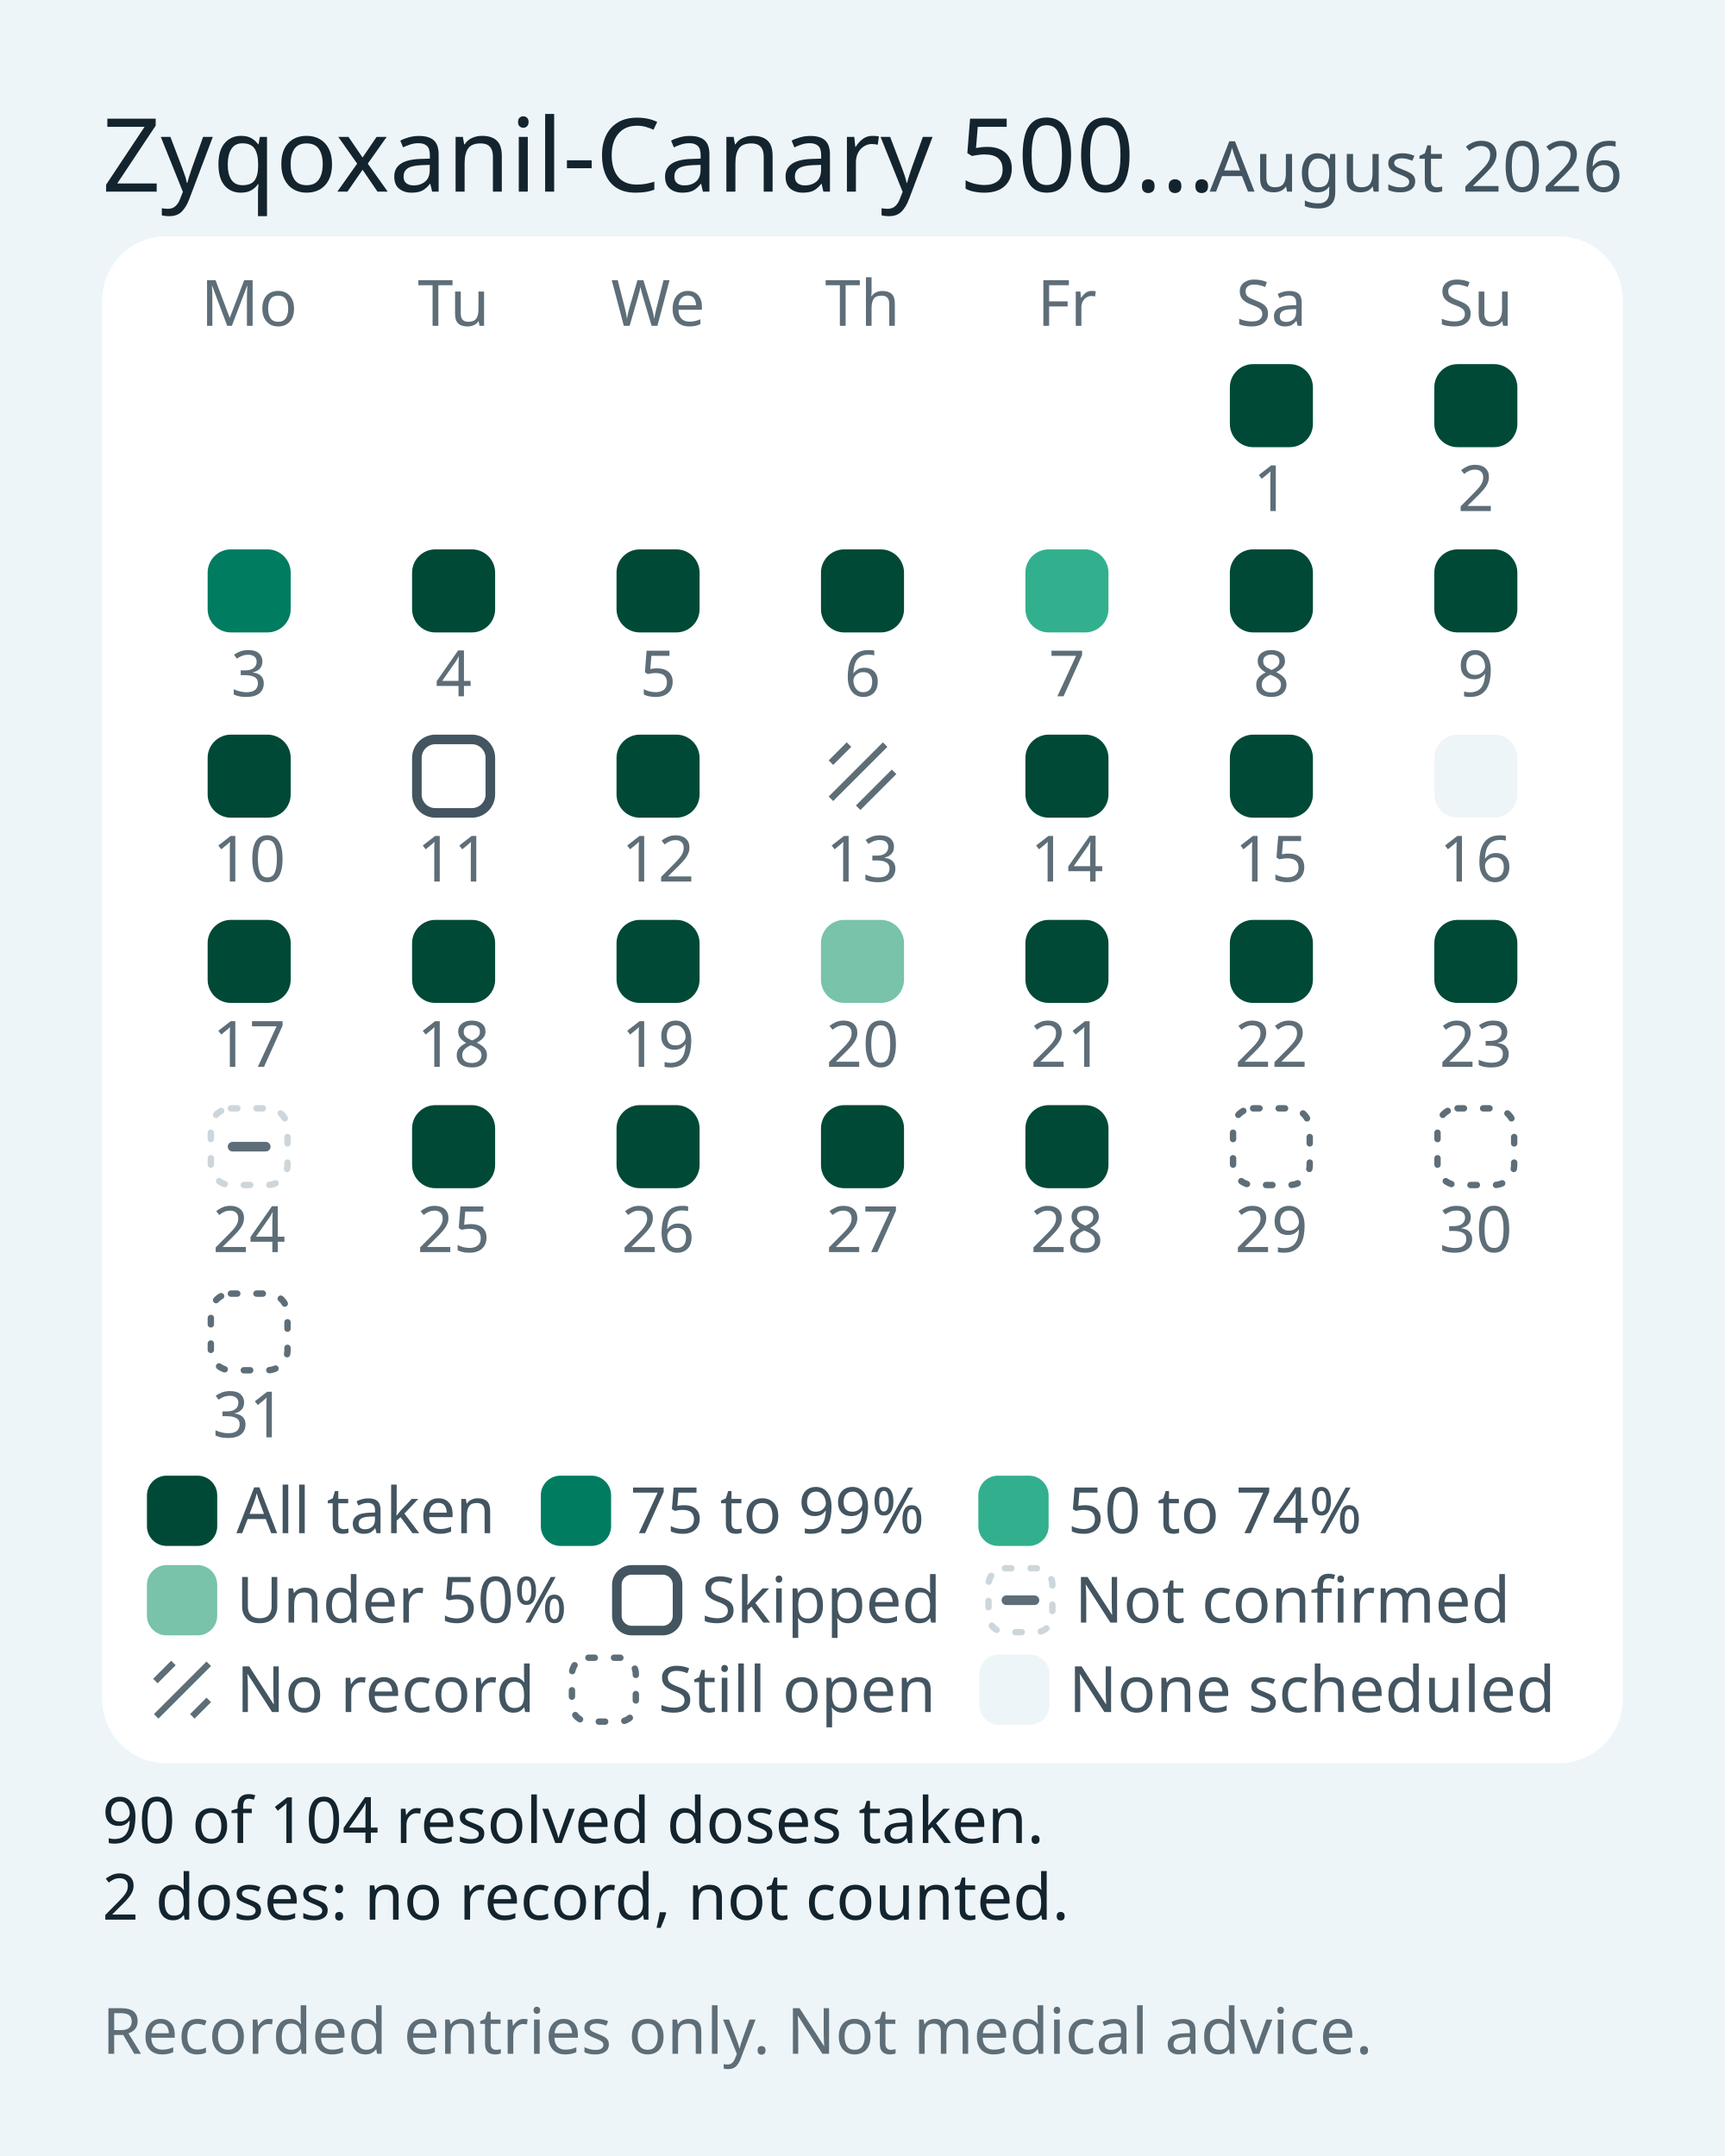
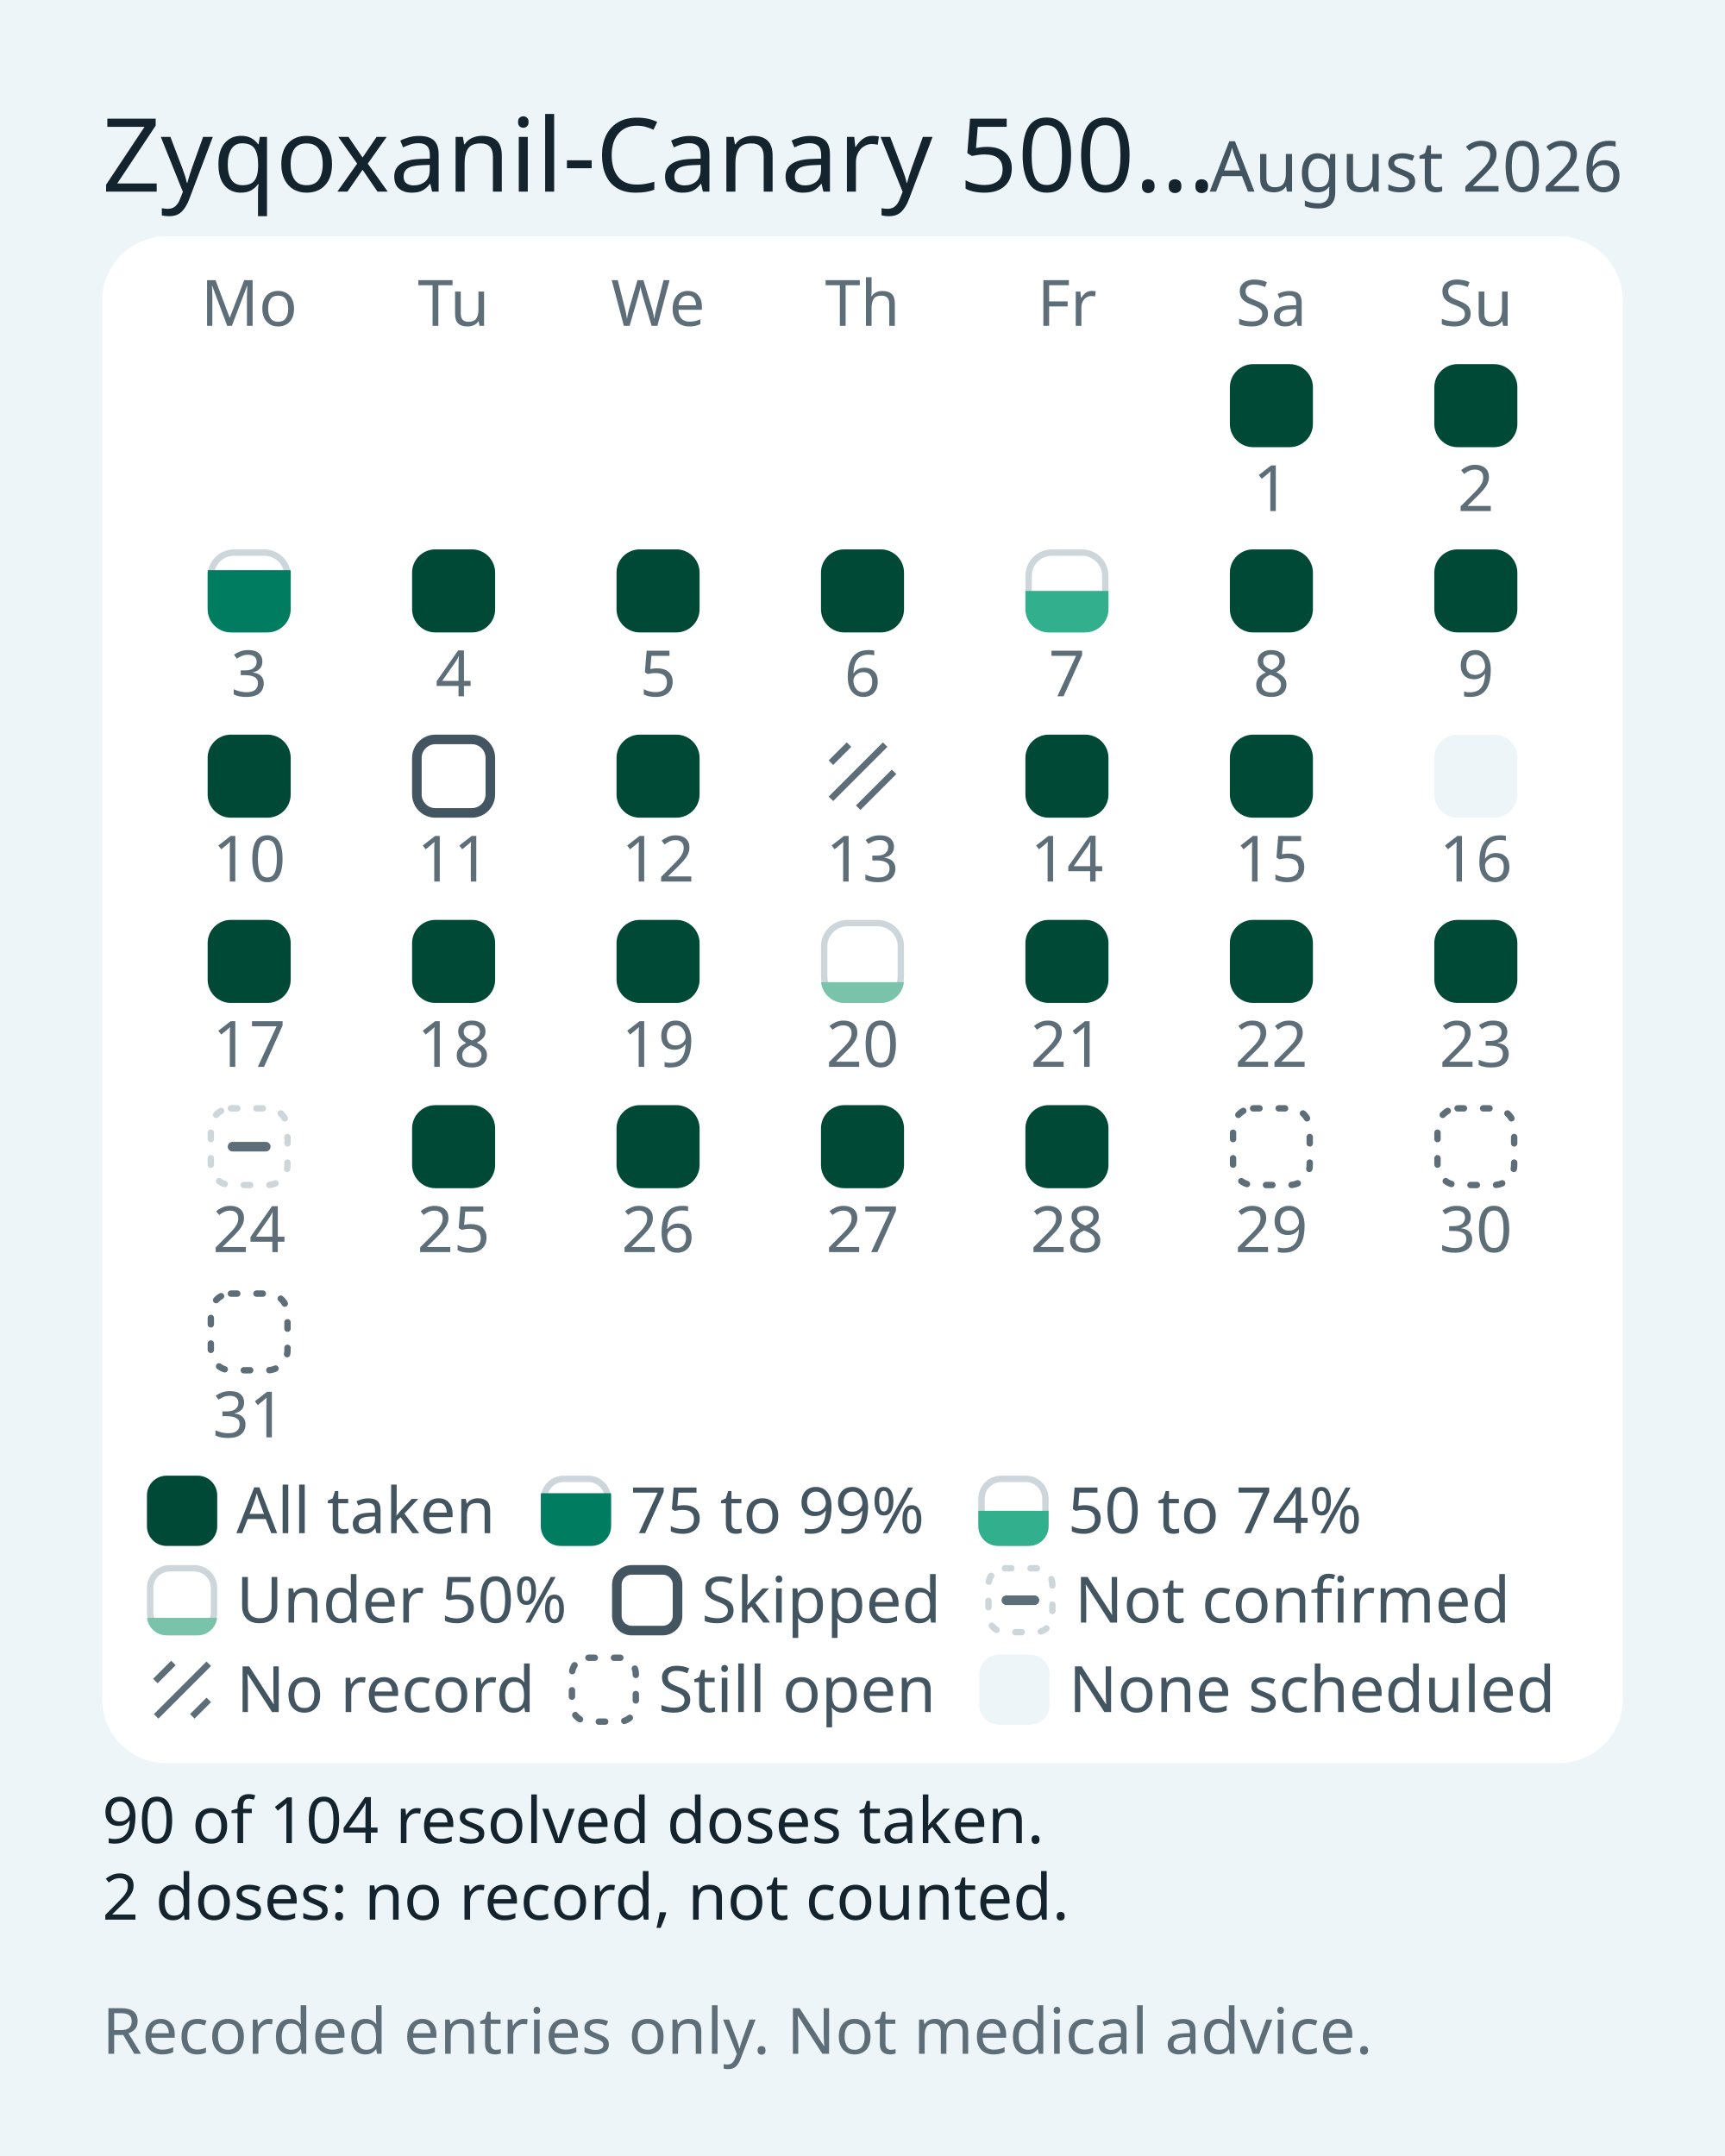
<svg xmlns="http://www.w3.org/2000/svg" width="1080" height="1350" viewBox="0 0 1080 1350">
  <rect width="1080" height="1350" fill="#eef5f8" />
  <text x="64" y="120" font-family="IBM Plex Sans Condensed" font-weight="500" font-size="64" fill="#13242e">Zyqoxanil-Canary 500…</text>
  <text x="1016" y="120" font-family="IBM Plex Sans" font-weight="500" font-size="44" fill="#435561" text-anchor="end">August 2026</text>
  <rect x="64" y="148" width="952" height="956" rx="40" fill="#ffffff" />
  <text x="156" y="204" font-family="IBM Plex Sans" font-weight="500" font-size="40" fill="#5e6e78" text-anchor="middle">Mo</text>
  <text x="284" y="204" font-family="IBM Plex Sans" font-weight="500" font-size="40" fill="#5e6e78" text-anchor="middle">Tu</text>
  <text x="412" y="204" font-family="IBM Plex Sans" font-weight="500" font-size="40" fill="#5e6e78" text-anchor="middle">We</text>
  <text x="540" y="204" font-family="IBM Plex Sans" font-weight="500" font-size="40" fill="#5e6e78" text-anchor="middle">Th</text>
  <text x="668" y="204" font-family="IBM Plex Sans" font-weight="500" font-size="40" fill="#5e6e78" text-anchor="middle">Fr</text>
  <text x="796" y="204" font-family="IBM Plex Sans" font-weight="500" font-size="40" fill="#5e6e78" text-anchor="middle">Sa</text>
  <text x="924" y="204" font-family="IBM Plex Sans" font-weight="500" font-size="40" fill="#5e6e78" text-anchor="middle">Su</text>
  <g>
    <rect x="770" y="228" width="52" height="52" rx="14.56" fill="#004937" />
  </g>
  <text x="796" y="320" font-family="IBM Plex Sans" font-weight="500" font-size="40" fill="#5e6e78" text-anchor="middle">1</text>
  <g>
    <rect x="898" y="228" width="52" height="52" rx="14.56" fill="#004937" />
  </g>
  <text x="924" y="320" font-family="IBM Plex Sans" font-weight="500" font-size="40" fill="#5e6e78" text-anchor="middle">2</text>
  <g>
-     <rect x="130" y="344" width="52" height="52" rx="14.56" fill="#007c60" />
+     <rect x="132" y="346" width="48" height="48" rx="14.56" fill="none" stroke="#cdd6db" stroke-width="4" />
+     <path d="M130.08 357 L181.92 357 A14.56 14.56 0 0 1 182 358.56 L182 381.44 A14.56 14.56 0 0 1 167.44 396 L144.56 396 A14.56 14.56 0 0 1 130 381.44 L130 358.56 A14.56 14.56 0 0 1 130.08 357 Z" fill="#007c60" />
  </g>
  <text x="156" y="436" font-family="IBM Plex Sans" font-weight="500" font-size="40" fill="#5e6e78" text-anchor="middle">3</text>
  <g>
    <rect x="258" y="344" width="52" height="52" rx="14.56" fill="#004937" />
  </g>
  <text x="284" y="436" font-family="IBM Plex Sans" font-weight="500" font-size="40" fill="#5e6e78" text-anchor="middle">4</text>
  <g>
    <rect x="386" y="344" width="52" height="52" rx="14.56" fill="#004937" />
  </g>
  <text x="412" y="436" font-family="IBM Plex Sans" font-weight="500" font-size="40" fill="#5e6e78" text-anchor="middle">5</text>
  <g>
    <rect x="514" y="344" width="52" height="52" rx="14.56" fill="#004937" />
  </g>
  <text x="540" y="436" font-family="IBM Plex Sans" font-weight="500" font-size="40" fill="#5e6e78" text-anchor="middle">6</text>
  <g>
-     <rect x="642" y="344" width="52" height="52" rx="14.56" fill="#32b08d" />
+     <rect x="644" y="346" width="48" height="48" rx="14.56" fill="none" stroke="#cdd6db" stroke-width="4" />
+     <path d="M642 370 L694 370 L694 381.44 A14.56 14.56 0 0 1 679.44 396 L656.56 396 A14.56 14.56 0 0 1 642 381.44 Z" fill="#32b08d" />
  </g>
  <text x="668" y="436" font-family="IBM Plex Sans" font-weight="500" font-size="40" fill="#5e6e78" text-anchor="middle">7</text>
  <g>
    <rect x="770" y="344" width="52" height="52" rx="14.56" fill="#004937" />
  </g>
  <text x="796" y="436" font-family="IBM Plex Sans" font-weight="500" font-size="40" fill="#5e6e78" text-anchor="middle">8</text>
  <g>
    <rect x="898" y="344" width="52" height="52" rx="14.56" fill="#004937" />
  </g>
  <text x="924" y="436" font-family="IBM Plex Sans" font-weight="500" font-size="40" fill="#5e6e78" text-anchor="middle">9</text>
  <g>
    <rect x="130" y="460" width="52" height="52" rx="14.56" fill="#004937" />
  </g>
  <text x="156" y="552" font-family="IBM Plex Sans" font-weight="500" font-size="40" fill="#5e6e78" text-anchor="middle">10</text>
  <g>
    <rect x="261" y="463" width="46" height="46" rx="11.56" fill="none" stroke="#435561" stroke-width="6" />
  </g>
  <text x="284" y="552" font-family="IBM Plex Sans" font-weight="500" font-size="40" fill="#5e6e78" text-anchor="middle">11</text>
  <g>
    <rect x="386" y="460" width="52" height="52" rx="14.56" fill="#004937" />
  </g>
  <text x="412" y="552" font-family="IBM Plex Sans" font-weight="500" font-size="40" fill="#5e6e78" text-anchor="middle">12</text>
  <g>
    <line x1="520.24" y1="477.55" x2="531.55" y2="466.24" stroke="#5e6e78" stroke-width="4" />
    <line x1="520.24" y1="500.18" x2="554.18" y2="466.24" stroke="#5e6e78" stroke-width="4" />
    <line x1="537.29" y1="505.76" x2="559.76" y2="483.29" stroke="#5e6e78" stroke-width="4" />
  </g>
  <text x="540" y="552" font-family="IBM Plex Sans" font-weight="500" font-size="40" fill="#5e6e78" text-anchor="middle">13</text>
  <g>
    <rect x="642" y="460" width="52" height="52" rx="14.56" fill="#004937" />
  </g>
  <text x="668" y="552" font-family="IBM Plex Sans" font-weight="500" font-size="40" fill="#5e6e78" text-anchor="middle">14</text>
  <g>
    <rect x="770" y="460" width="52" height="52" rx="14.56" fill="#004937" />
  </g>
  <text x="796" y="552" font-family="IBM Plex Sans" font-weight="500" font-size="40" fill="#5e6e78" text-anchor="middle">15</text>
  <g>
    <rect x="898" y="460" width="52" height="52" rx="14.56" fill="#eef5f8" />
  </g>
  <text x="924" y="552" font-family="IBM Plex Sans" font-weight="500" font-size="40" fill="#5e6e78" text-anchor="middle">16</text>
  <g>
    <rect x="130" y="576" width="52" height="52" rx="14.56" fill="#004937" />
  </g>
  <text x="156" y="668" font-family="IBM Plex Sans" font-weight="500" font-size="40" fill="#5e6e78" text-anchor="middle">17</text>
  <g>
    <rect x="258" y="576" width="52" height="52" rx="14.56" fill="#004937" />
  </g>
  <text x="284" y="668" font-family="IBM Plex Sans" font-weight="500" font-size="40" fill="#5e6e78" text-anchor="middle">18</text>
  <g>
    <rect x="386" y="576" width="52" height="52" rx="14.56" fill="#004937" />
  </g>
  <text x="412" y="668" font-family="IBM Plex Sans" font-weight="500" font-size="40" fill="#5e6e78" text-anchor="middle">19</text>
  <g>
-     <rect x="514" y="576" width="52" height="52" rx="14.56" fill="#78c3a9" />
+     <rect x="516" y="578" width="48" height="48" rx="14.56" fill="none" stroke="#cdd6db" stroke-width="4" />
+     <path d="M514.08 615 L565.92 615 A14.56 14.56 0 0 1 551.44 628 L528.56 628 A14.56 14.56 0 0 1 514.08 615 Z" fill="#78c3a9" />
  </g>
  <text x="540" y="668" font-family="IBM Plex Sans" font-weight="500" font-size="40" fill="#5e6e78" text-anchor="middle">20</text>
  <g>
    <rect x="642" y="576" width="52" height="52" rx="14.56" fill="#004937" />
  </g>
  <text x="668" y="668" font-family="IBM Plex Sans" font-weight="500" font-size="40" fill="#5e6e78" text-anchor="middle">21</text>
  <g>
    <rect x="770" y="576" width="52" height="52" rx="14.56" fill="#004937" />
  </g>
  <text x="796" y="668" font-family="IBM Plex Sans" font-weight="500" font-size="40" fill="#5e6e78" text-anchor="middle">22</text>
  <g>
    <rect x="898" y="576" width="52" height="52" rx="14.56" fill="#004937" />
  </g>
  <text x="924" y="668" font-family="IBM Plex Sans" font-weight="500" font-size="40" fill="#5e6e78" text-anchor="middle">23</text>
  <g>
    <rect x="132" y="694" width="48" height="48" rx="12.56" fill="none" stroke="#cdd6db" stroke-width="4" stroke-linecap="round" stroke-linejoin="round" stroke-dasharray="4 12" />
    <line x1="145.6" y1="718" x2="166.4" y2="718" stroke="#5e6e78" stroke-width="6" stroke-linecap="round" stroke-linejoin="round" />
  </g>
  <text x="156" y="784" font-family="IBM Plex Sans" font-weight="500" font-size="40" fill="#5e6e78" text-anchor="middle">24</text>
  <g>
    <rect x="258" y="692" width="52" height="52" rx="14.56" fill="#004937" />
  </g>
  <text x="284" y="784" font-family="IBM Plex Sans" font-weight="500" font-size="40" fill="#5e6e78" text-anchor="middle">25</text>
  <g>
    <rect x="386" y="692" width="52" height="52" rx="14.56" fill="#004937" />
  </g>
  <text x="412" y="784" font-family="IBM Plex Sans" font-weight="500" font-size="40" fill="#5e6e78" text-anchor="middle">26</text>
  <g>
    <rect x="514" y="692" width="52" height="52" rx="14.56" fill="#004937" />
  </g>
  <text x="540" y="784" font-family="IBM Plex Sans" font-weight="500" font-size="40" fill="#5e6e78" text-anchor="middle">27</text>
  <g>
    <rect x="642" y="692" width="52" height="52" rx="14.56" fill="#004937" />
  </g>
  <text x="668" y="784" font-family="IBM Plex Sans" font-weight="500" font-size="40" fill="#5e6e78" text-anchor="middle">28</text>
  <g>
    <rect x="772" y="694" width="48" height="48" rx="12.56" fill="none" stroke="#5e6e78" stroke-width="4" stroke-linecap="round" stroke-linejoin="round" stroke-dasharray="4 12" />
  </g>
  <text x="796" y="784" font-family="IBM Plex Sans" font-weight="500" font-size="40" fill="#5e6e78" text-anchor="middle">29</text>
  <g>
    <rect x="900" y="694" width="48" height="48" rx="12.56" fill="none" stroke="#5e6e78" stroke-width="4" stroke-linecap="round" stroke-linejoin="round" stroke-dasharray="4 12" />
  </g>
  <text x="924" y="784" font-family="IBM Plex Sans" font-weight="500" font-size="40" fill="#5e6e78" text-anchor="middle">30</text>
  <g>
    <rect x="132" y="810" width="48" height="48" rx="12.56" fill="none" stroke="#5e6e78" stroke-width="4" stroke-linecap="round" stroke-linejoin="round" stroke-dasharray="4 12" />
  </g>
  <text x="156" y="900" font-family="IBM Plex Sans" font-weight="500" font-size="40" fill="#5e6e78" text-anchor="middle">31</text>
  <g>
    <rect x="92" y="924" width="44" height="44" rx="12.32" fill="#004937" />
  </g>
  <text x="148" y="960" font-family="IBM Plex Sans" font-weight="500" font-size="40" fill="#435561">All taken</text>
  <g>
-     <rect x="338.6" y="924" width="44" height="44" rx="12.32" fill="#007c60" />
+     <rect x="340.6" y="926" width="40" height="40" rx="12.32" fill="none" stroke="#cdd6db" stroke-width="4" />
+     <path d="M338.67 935 L382.53 935 A12.32 12.32 0 0 1 382.6 936.32 L382.6 955.68 A12.32 12.32 0 0 1 370.28 968 L350.92 968 A12.32 12.32 0 0 1 338.6 955.68 L338.6 936.32 A12.32 12.32 0 0 1 338.67 935 Z" fill="#007c60" />
  </g>
  <text x="394.6" y="960" font-family="IBM Plex Sans" font-weight="500" font-size="40" fill="#435561">75 to 99%</text>
  <g>
-     <rect x="612.52" y="924" width="44" height="44" rx="12.32" fill="#32b08d" />
+     <rect x="614.52" y="926" width="40" height="40" rx="12.32" fill="none" stroke="#cdd6db" stroke-width="4" />
+     <path d="M612.52 946 L656.52 946 L656.52 955.68 A12.32 12.32 0 0 1 644.2 968 L624.84 968 A12.32 12.32 0 0 1 612.52 955.68 Z" fill="#32b08d" />
  </g>
  <text x="668.52" y="960" font-family="IBM Plex Sans" font-weight="500" font-size="40" fill="#435561">50 to 74%</text>
  <g>
-     <rect x="92" y="980" width="44" height="44" rx="12.32" fill="#78c3a9" />
+     <rect x="94" y="982" width="40" height="40" rx="12.32" fill="none" stroke="#cdd6db" stroke-width="4" />
+     <path d="M92.07 1013 L135.93 1013 A12.32 12.32 0 0 1 123.68 1024 L104.32 1024 A12.32 12.32 0 0 1 92.07 1013 Z" fill="#78c3a9" />
  </g>
  <text x="148" y="1016" font-family="IBM Plex Sans" font-weight="500" font-size="40" fill="#435561">Under 50%</text>
  <g>
    <rect x="386.2" y="983" width="38" height="38" rx="9.32" fill="none" stroke="#435561" stroke-width="6" />
  </g>
  <text x="439.2" y="1016" font-family="IBM Plex Sans" font-weight="500" font-size="40" fill="#435561">Skipped</text>
  <g>
    <rect x="618.88" y="982" width="40" height="40" rx="10.32" fill="none" stroke="#cdd6db" stroke-width="4" stroke-linecap="round" stroke-linejoin="round" stroke-dasharray="4 12" />
    <line x1="630.08" y1="1002" x2="647.68" y2="1002" stroke="#5e6e78" stroke-width="6" stroke-linecap="round" stroke-linejoin="round" />
  </g>
  <text x="672.88" y="1016" font-family="IBM Plex Sans" font-weight="500" font-size="40" fill="#435561">Not confirmed</text>
  <g>
    <line x1="97.28" y1="1052.59" x2="108.59" y2="1041.28" stroke="#5e6e78" stroke-width="4" />
    <line x1="97.78" y1="1074.72" x2="130.72" y2="1041.78" stroke="#5e6e78" stroke-width="4" />
    <line x1="120.41" y1="1074.72" x2="130.72" y2="1064.41" stroke="#5e6e78" stroke-width="4" />
  </g>
  <text x="148" y="1072" font-family="IBM Plex Sans" font-weight="500" font-size="40" fill="#435561">No record</text>
  <g>
    <rect x="358.08" y="1038" width="40" height="40" rx="10.32" fill="none" stroke="#5e6e78" stroke-width="4" stroke-linecap="round" stroke-linejoin="round" stroke-dasharray="4 12" />
  </g>
  <text x="412.08" y="1072" font-family="IBM Plex Sans" font-weight="500" font-size="40" fill="#435561">Still open</text>
  <g>
    <rect x="613.12" y="1036" width="44" height="44" rx="12.32" fill="#eef5f8" />
  </g>
  <text x="669.12" y="1072" font-family="IBM Plex Sans" font-weight="500" font-size="40" fill="#435561">None scheduled</text>
  <text x="64" y="1154" font-family="IBM Plex Sans" font-weight="500" font-size="40" fill="#13242e">90 of 104 resolved doses taken.</text>
  <text x="64" y="1202" font-family="IBM Plex Sans" font-weight="500" font-size="40" fill="#13242e">2 doses: no record, not counted.</text>
  <text x="64" y="1286" font-family="IBM Plex Sans" font-weight="500" font-size="40" fill="#5e6e78">Recorded entries only. Not medical advice.</text>
</svg>
